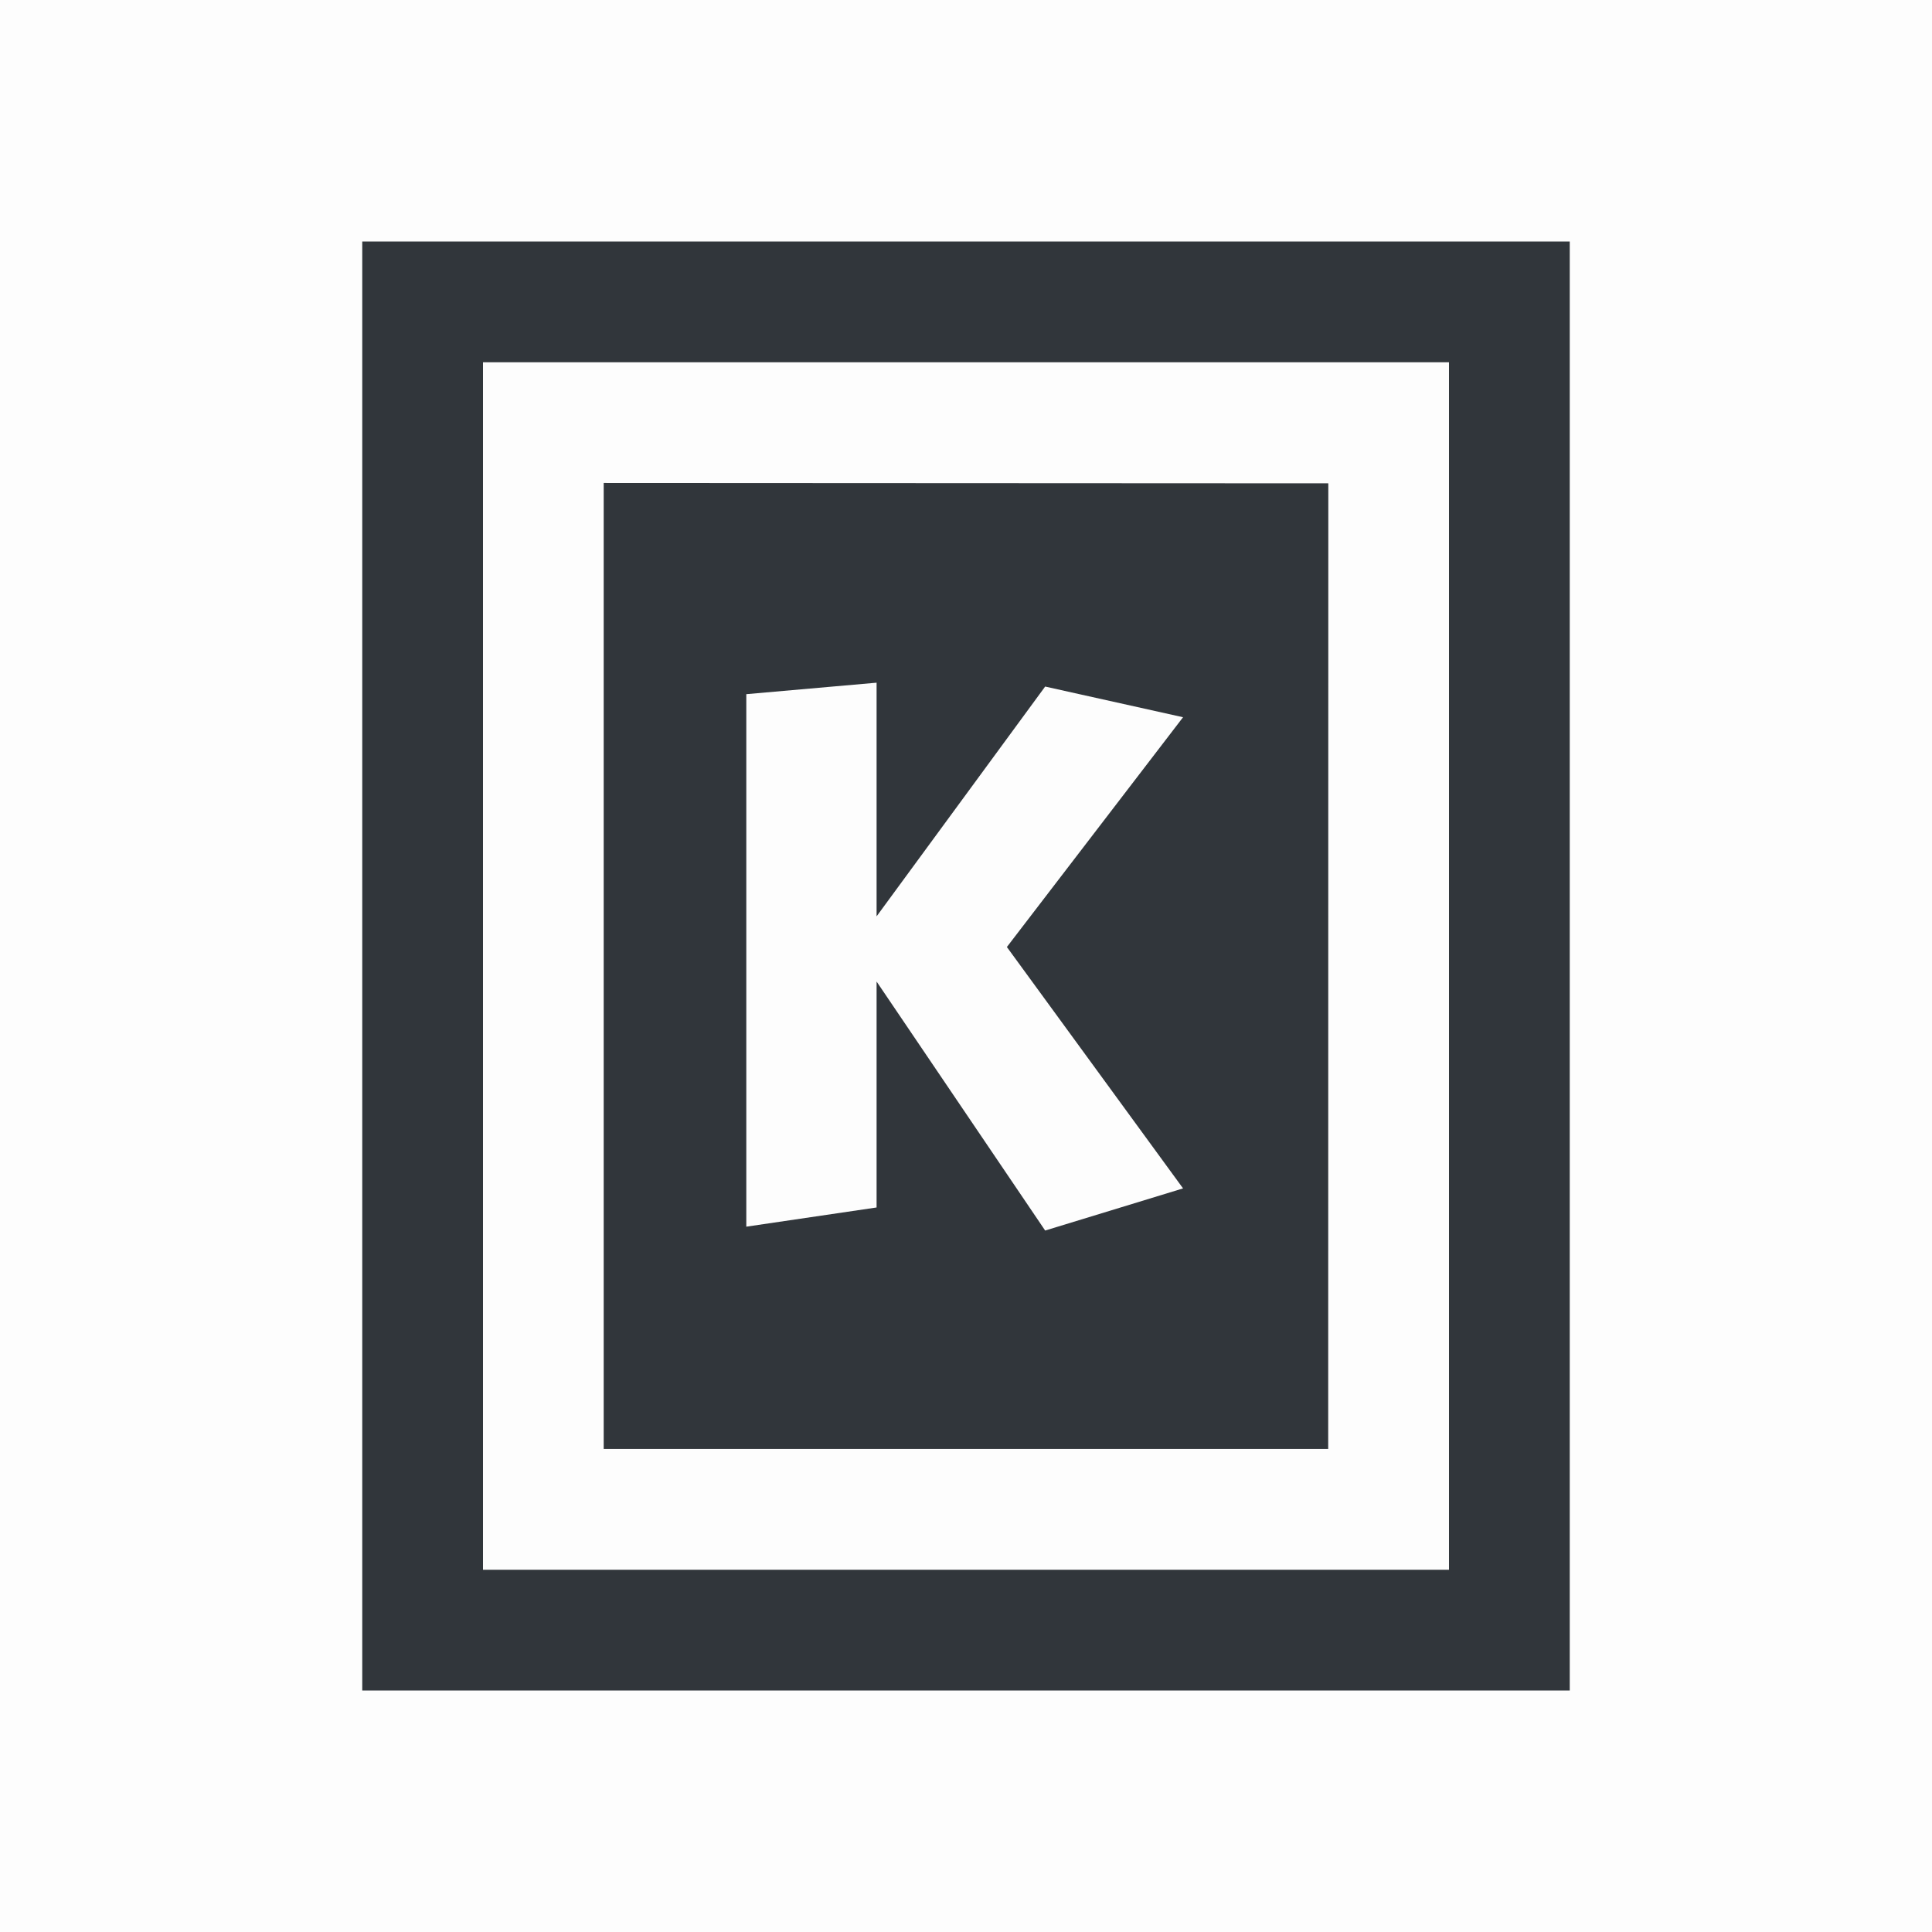
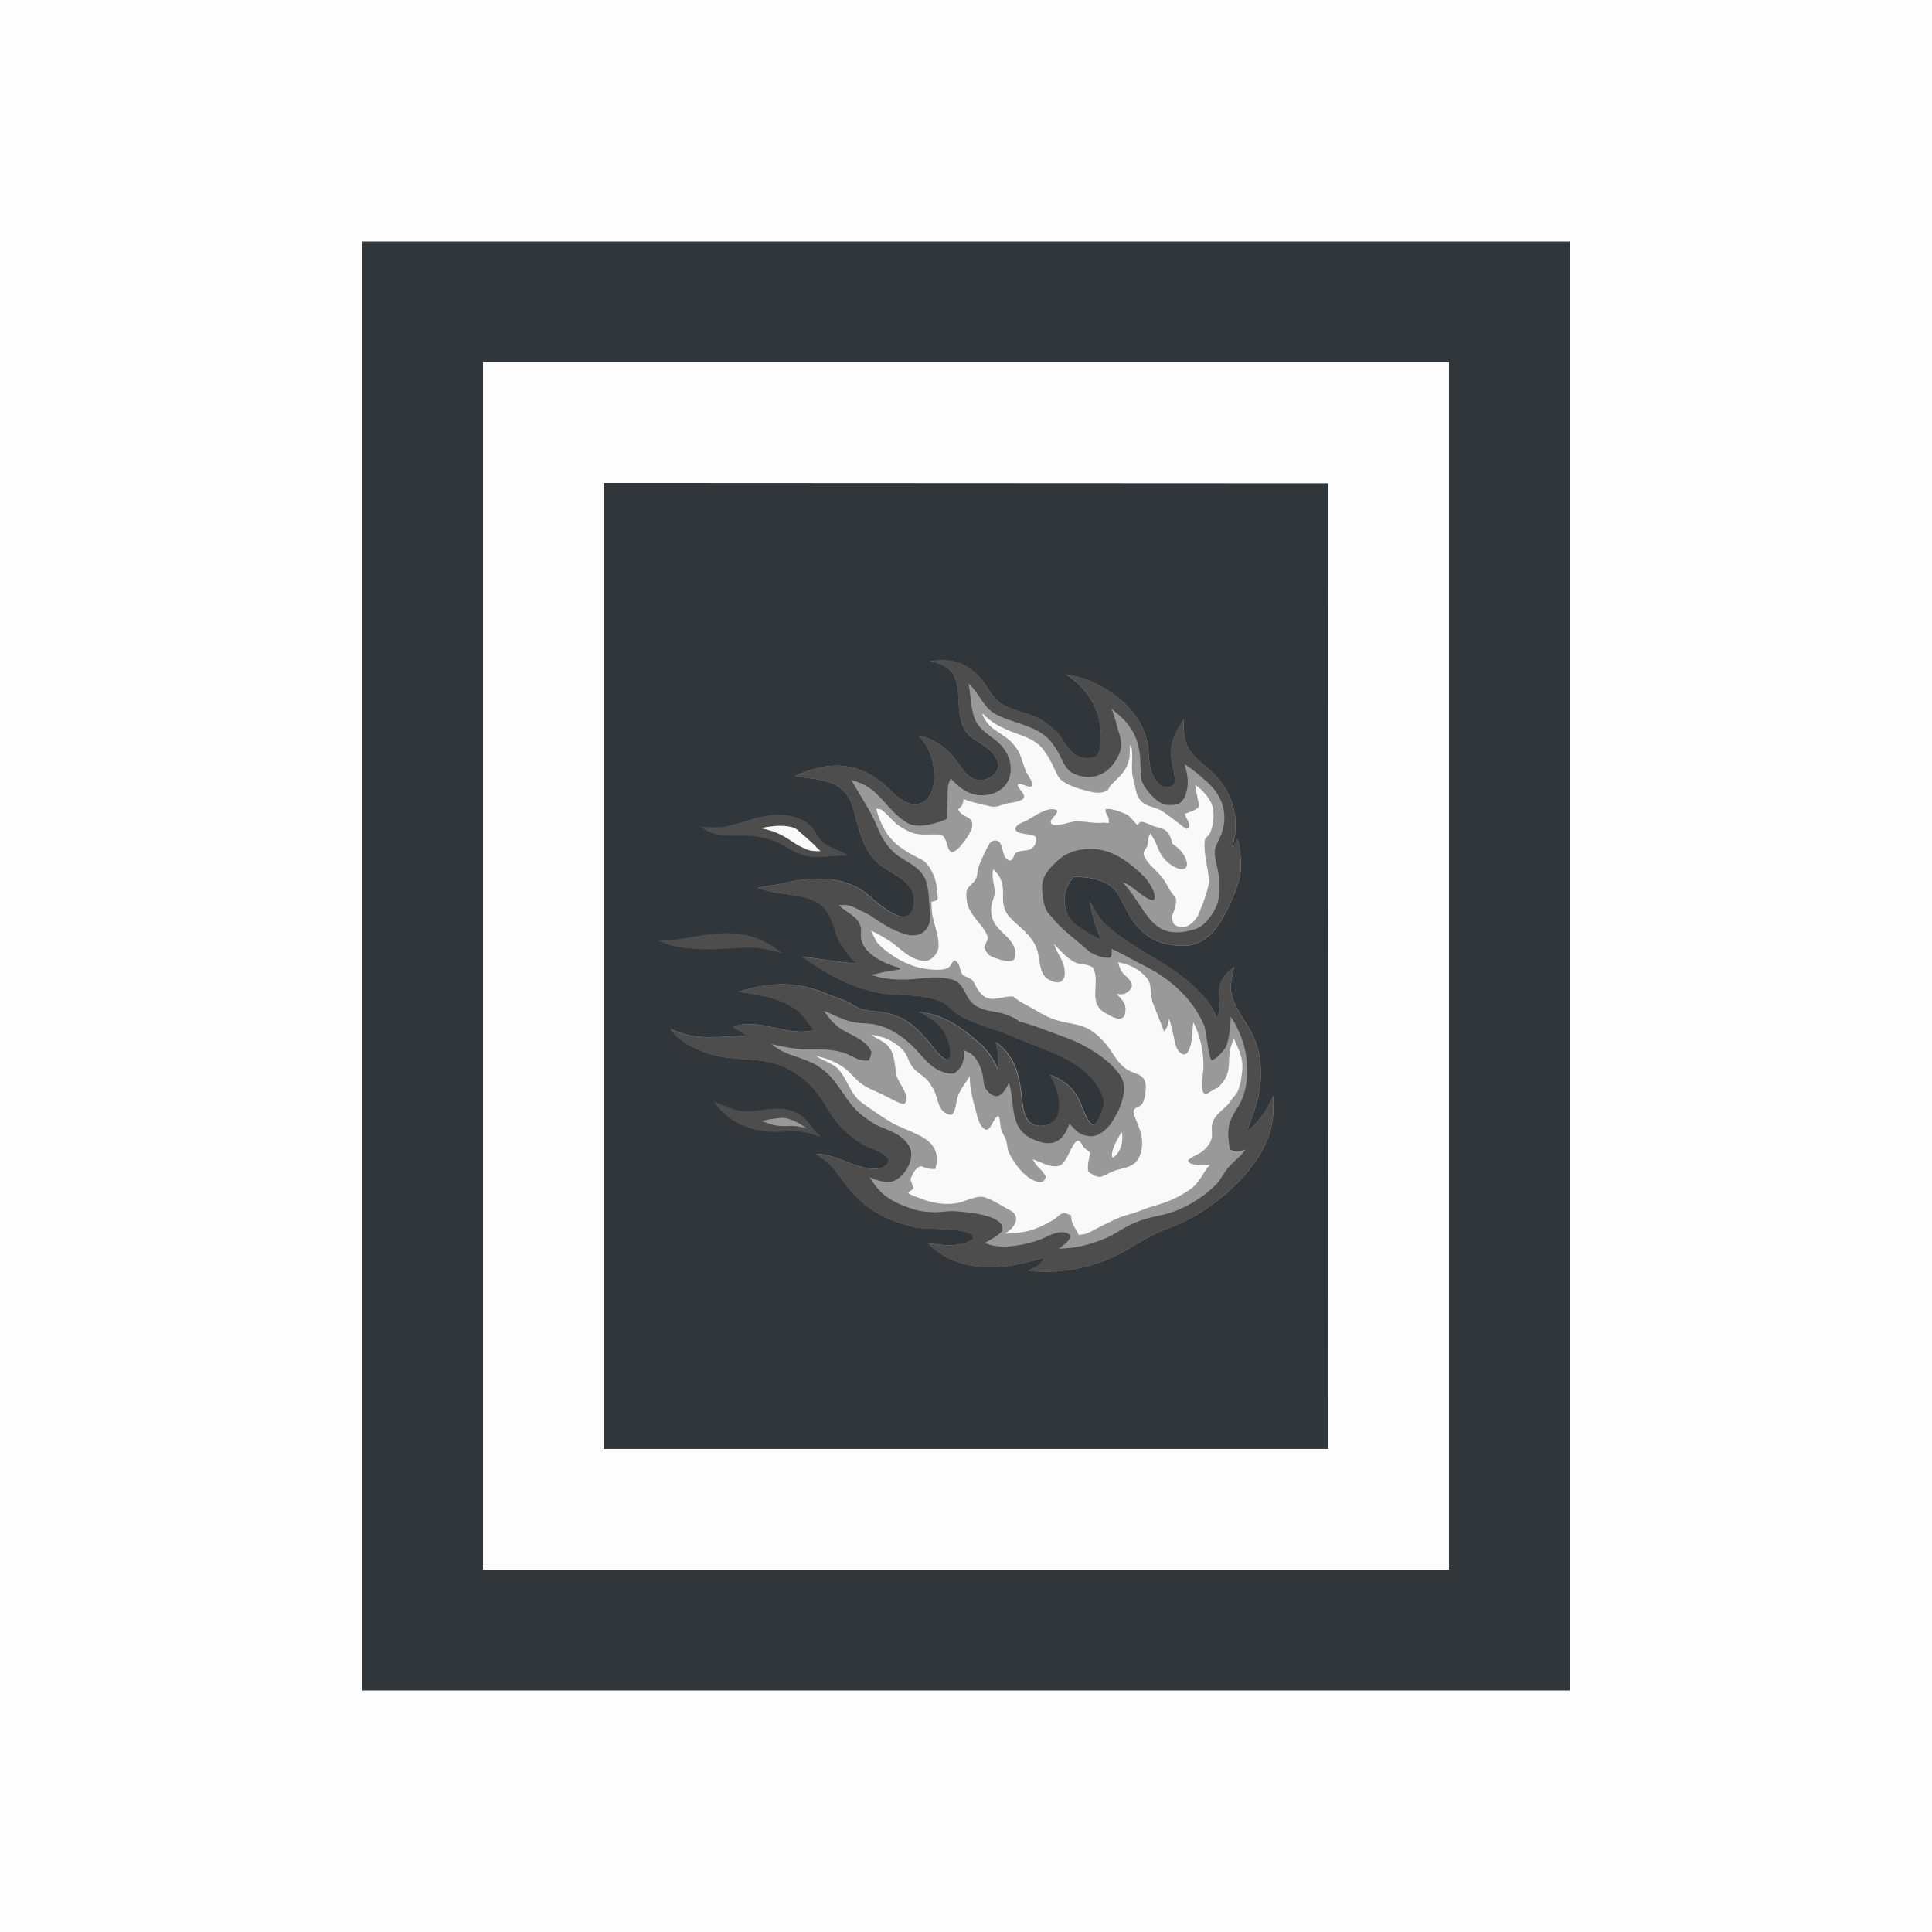
<svg xmlns="http://www.w3.org/2000/svg" width="16" height="16" version="1.1" id="svg6">
  <defs id="defs10" />
  <style type="text/css" id="current-color-scheme">
      .ColorScheme-Text {
        color:#31363b;
      }
      .ColorScheme-Background {
        color:#eff0f1;
      }
      .ColorScheme-Accent {
        color:#3daee9;
      }
      .ColorScheme-ButtonText {
        color:#31363b;
      }
      </style>
  <rect style="fill:none;stroke-linecap:round;stroke-linejoin:bevel;stroke-opacity:0.449;paint-order:stroke fill markers" id="rect1" width="10.246" height="8.135" x="-9.646" y="-9.273" />
  <g id="g4" transform="translate(-0.3504432,0.2287766)">
    <g transform="matrix(0.7272703,0,0,0.7272703,-573.8045,-1295.993)" id="16-16-kdeconnect-3" style="fill:#000000;fill-opacity:1">
      <rect width="22" height="22" rx="0" ry="0" x="789.466" y="1781.682" id="rect2996-6" class="ColorScheme-Text" style="opacity:0.01;fill:currentColor;fill-opacity:1;stroke:none" />
      <path style="fill:currentColor;fill-opacity:1;stroke:none" d="M 4.125,2.75 V 19.25 H 17.875 V 2.75 Z M 5.5,4.125 H 16.5 V 17.875 H 5.5 Z" transform="translate(789.4657,1781.682)" id="path3130-7" class="ColorScheme-Text" />
    </g>
-     <path style="fill:currentColor;fill-opacity:1;stroke:none;stroke-width:1.015" d="m 5.35,3.771 v 8 h 6 l 9.8e-4,-7.997 z m 2.26,1.654 V 7.36 L 9.006,5.457 10.148,5.711 8.689,7.614 10.148,9.613 9.006,9.962 7.61,7.9 V 9.771 L 6.531,9.93 V 5.52 Z" id="path3005-8-5" class="ColorScheme-Text" />
+     <path style="fill:currentColor;fill-opacity:1;stroke:none;stroke-width:1.015" d="m 5.35,3.771 v 8 h 6 l 9.8e-4,-7.997 z" id="path3005-8-5" class="ColorScheme-Text" />
  </g>
+   <path fill="rgb(249,62,0)" d="m 7.704,5.475 c 0.05,-0.005 0.12,-0.009 0.168,-0.002 0.113,0.016 0.219,0.093 0.281,0.187 0.037,0.054 0.076,0.125 0.132,0.163 0.112,0.076 0.262,0.078 0.375,0.163 0.045,0.034 0.096,0.072 0.126,0.12 0.06,0.096 0.124,0.193 0.254,0.17 0.06,-0.01 0.064,-0.05 0.073,-0.102 0.012,-0.066 0.004,-0.135 -0.008,-0.2 -0.032,-0.163 -0.136,-0.298 -0.274,-0.387 0.052,0.008 0.105,0.018 0.156,0.036 0.241,0.089 0.488,0.293 0.521,0.562 0.01,0.107 0.007,0.226 0.089,0.308 0.031,0.031 0.1,0.039 0.127,-0.001 0.014,-0.021 -10e-4,-0.092 -0.006,-0.116 -0.012,-0.053 -0.021,-0.099 -0.02,-0.154 0.004,-0.105 0.05,-0.18 0.107,-0.264 -0.001,0.051 -0.004,0.103 0.006,0.153 0.027,0.133 0.131,0.193 0.223,0.278 0.047,0.044 0.097,0.105 0.127,0.162 0.082,0.157 0.092,0.313 0.04,0.48 0.017,-0.026 0.031,-0.055 0.049,-0.083 0.026,0.089 0.039,0.251 0.012,0.34 -0.042,0.141 -0.134,0.352 -0.237,0.453 -0.064,0.058 -0.146,0.095 -0.233,0.093 -0.233,-0.007 -0.362,-0.1 -0.468,-0.306 -0.024,-0.047 -0.069,-0.139 -0.104,-0.171 -0.085,-0.078 -0.216,-0.095 -0.325,-0.094 -0.094,0.089 -0.105,0.249 -0.028,0.354 0.01,0.013 0.038,0.037 0.052,0.049 0.063,0.044 0.129,0.086 0.2,0.117 -0.052,-0.119 -0.069,-0.194 -0.096,-0.32 0.04,0.071 0.077,0.142 0.138,0.198 0.163,0.148 0.365,0.246 0.546,0.366 0.122,0.081 0.335,0.262 0.366,0.404 0.09,-0.134 -0.076,-0.258 0.147,-0.422 -0.043,0.187 -0.041,0.231 0.06,0.403 0.022,0.037 0.05,0.076 0.071,0.113 0.095,0.165 0.111,0.37 0.071,0.554 -0.021,0.094 -0.063,0.203 -0.097,0.295 0.122,-0.107 0.15,-0.155 0.222,-0.301 5.81e-4,0.071 0.002,0.14 -0.009,0.211 -0.029,0.197 -0.151,0.372 -0.288,0.511 -0.129,0.131 -0.296,0.254 -0.464,0.332 -0.077,0.036 -0.146,0.055 -0.226,0.095 -0.096,0.047 -0.175,0.101 -0.266,0.15 -0.193,0.104 -0.408,0.159 -0.627,0.16 -0.042,4.24e-4 -0.11,-0.003 -0.151,-0.009 0.067,-0.03 0.095,-0.04 0.135,-0.105 -0.064,0.013 -0.128,0.032 -0.192,0.046 -0.276,0.062 -0.571,0.04 -0.779,-0.172 0.109,0.022 0.263,0.039 0.366,-0.022 0.008,-0.004 0.012,-0.01 0.016,-0.018 0.002,-0.093 -0.41,-0.067 -0.488,-0.088 -0.077,-0.021 -0.151,-0.04 -0.224,-0.075 -0.148,-0.066 -0.26,-0.161 -0.355,-0.292 -0.035,-0.049 -0.076,-0.102 -0.116,-0.147 -0.037,-0.042 -0.082,-0.063 -0.122,-0.095 0.172,0.004 0.287,0.105 0.454,0.123 0.042,0.004 0.095,0.003 0.128,-0.027 C 7.423,9.577 7.23,9.519 7.182,9.494 7.123,9.464 7.068,9.427 7.019,9.383 6.89,9.271 6.871,9.188 6.777,9.063 6.732,9.002 6.677,8.948 6.614,8.905 6.397,8.752 6.244,8.79 6.005,8.756 c -0.094,-0.014 -0.186,-0.043 -0.27,-0.086 -0.07,-0.035 -0.136,-0.084 -0.182,-0.149 0.164,0.077 0.289,0.072 0.467,0.064 0.058,-0.003 0.103,-0.004 0.162,-0.01 -0.021,-0.016 -0.038,-0.028 -0.061,-0.041 -0.015,-0.008 -0.039,-0.015 -0.047,-0.026 0.006,-0.01 0.036,-0.018 0.049,-0.02 0.222,-0.038 0.397,0.095 0.623,0.043 -0.011,-0.013 -0.023,-0.024 -0.033,-0.037 -0.027,-0.035 -0.05,-0.072 -0.082,-0.103 -0.103,-0.096 -0.239,-0.132 -0.373,-0.156 -0.043,-0.008 -0.089,-0.016 -0.132,-0.019 -0.005,-3.19e-4 -0.011,-5.74e-4 -0.016,-7.35e-4 0.259,-0.085 0.496,-0.093 0.745,0.018 0.05,0.022 0.108,0.036 0.158,0.061 0.044,0.021 0.076,0.048 0.127,0.063 0.051,0.015 0.094,0.015 0.146,0.022 0.148,0.019 0.239,0.072 0.342,0.176 0.023,0.024 0.045,0.048 0.066,0.074 0.028,0.034 0.107,0.145 0.152,0.146 0.053,-0.019 0.018,-0.131 0.005,-0.168 -0.042,-0.12 -0.136,-0.174 -0.24,-0.229 0.202,0.024 0.34,0.12 0.49,0.249 0.079,0.068 0.125,0.137 0.167,0.231 -0.004,-0.099 0.007,-0.124 -0.021,-0.23 0.171,0.122 0.2,0.296 0.22,0.493 0.012,0.115 0.048,0.226 0.189,0.198 0.194,-0.038 0.11,-0.31 0.041,-0.418 0.112,0.038 0.193,0.109 0.245,0.216 0.031,0.063 0.05,0.153 0.106,0.198 0.022,0.017 0.065,-0.075 0.072,-0.091 0.013,-0.035 0.032,-0.088 0.02,-0.125 -0.082,-0.26 -0.361,-0.363 -0.593,-0.451 -0.109,-0.043 -0.216,-0.093 -0.328,-0.129 -0.095,-0.03 -0.204,-0.069 -0.289,-0.121 -0.048,-0.028 -0.071,-0.077 -0.133,-0.103 -0.134,-0.056 -0.255,-0.051 -0.395,-0.059 -0.286,-0.017 -0.529,-0.154 -0.759,-0.314 0.157,0.019 0.289,0.044 0.45,0.057 -0.063,-0.063 -0.142,-0.167 -0.168,-0.25 -0.035,-0.122 -0.073,-0.229 -0.202,-0.279 -0.147,-0.057 -0.293,-0.036 -0.445,-0.098 0.062,-0.016 0.131,-0.02 0.194,-0.034 0.249,-0.059 0.52,-0.079 0.727,0.101 0.077,0.065 0.334,0.299 0.369,0.08 C 7.592,7.326 7.447,7.267 7.322,7.187 7.143,7.072 7.119,6.866 7.06,6.677 c -0.071,-0.226 -0.28,-0.219 -0.478,-0.247 0.059,-0.035 0.157,-0.063 0.226,-0.077 0.185,-0.038 0.351,0.011 0.496,0.129 0.078,0.06 0.155,0.17 0.261,0.177 0.127,0.009 0.173,-0.119 0.172,-0.223 -0.001,-0.137 -0.036,-0.247 -0.132,-0.345 0.133,0.029 0.242,0.103 0.32,0.215 0.07,0.101 0.146,0.211 0.282,0.127 0.04,-0.025 0.053,-0.051 0.063,-0.095 C 8.234,6.165 8.04,6.154 7.982,6.031 7.879,5.812 8.039,5.54 7.704,5.475 Z" id="path2" style="display:block;fill:#999999;fill-opacity:1;stroke-width:0.003" />
+   <path d="m 7.788,5.469 c -0.03,7.77e-4 -0.06,0.003 -0.085,0.006 0.336,0.065 0.175,0.336 0.279,0.555 0.058,0.123 0.251,0.134 0.288,0.308 -0.01,0.043 -0.023,0.07 -0.063,0.095 -0.137,0.083 -0.212,-0.026 -0.282,-0.127 -0.078,-0.112 -0.187,-0.186 -0.32,-0.215 0.096,0.098 0.131,0.208 0.132,0.345 8.93e-4,0.104 -0.044,0.232 -0.172,0.223 -0.106,-0.007 -0.183,-0.117 -0.261,-0.177 -0.145,-0.119 -0.311,-0.167 -0.496,-0.129 -0.069,0.014 -0.167,0.042 -0.226,0.077 0.198,0.028 0.407,0.021 0.478,0.247 0.059,0.189 0.083,0.395 0.262,0.51 0.125,0.08 0.27,0.139 0.242,0.313 -0.035,0.219 -0.292,-0.016 -0.369,-0.08 -0.207,-0.18 -0.478,-0.16 -0.727,-0.101 -0.062,0.015 -0.131,0.019 -0.194,0.034 0.152,0.061 0.299,0.041 0.445,0.098 0.129,0.05 0.167,0.157 0.202,0.279 0.026,0.083 0.105,0.188 0.168,0.25 -0.16,-0.013 -0.293,-0.038 -0.45,-0.057 0.23,0.16 0.473,0.297 0.759,0.314 0.139,0.008 0.261,0.004 0.395,0.059 0.063,0.026 0.085,0.075 0.133,0.103 0.085,0.053 0.194,0.091 0.289,0.121 0.112,0.036 0.218,0.086 0.328,0.129 0.232,0.088 0.511,0.191 0.593,0.451 0.012,0.037 -0.007,0.09 -0.02,0.125 -0.007,0.015 -0.05,0.108 -0.072,0.091 -0.056,-0.045 -0.075,-0.135 -0.106,-0.198 -0.052,-0.107 -0.133,-0.178 -0.245,-0.216 0.068,0.108 0.153,0.379 -0.041,0.418 -0.141,0.028 -0.178,-0.083 -0.189,-0.198 -0.02,-0.196 -0.05,-0.37 -0.22,-0.493 0.028,0.106 0.017,0.131 0.021,0.23 -0.043,-0.094 -0.089,-0.163 -0.168,-0.231 -0.15,-0.129 -0.288,-0.225 -0.49,-0.249 0.104,0.055 0.199,0.109 0.24,0.229 0.013,0.037 0.047,0.149 -0.005,0.168 C 7.798,8.775 7.719,8.663 7.691,8.63 7.67,8.604 7.648,8.579 7.625,8.556 7.521,8.452 7.43,8.399 7.282,8.38 c -0.052,-0.007 -0.095,-0.007 -0.146,-0.022 -0.05,-0.015 -0.082,-0.042 -0.127,-0.063 -0.05,-0.025 -0.108,-0.039 -0.158,-0.061 -0.249,-0.111 -0.487,-0.103 -0.745,-0.018 0.005,1.6e-4 0.011,4.18e-4 0.016,7.37e-4 0.043,0.003 0.089,0.011 0.132,0.019 0.135,0.024 0.27,0.061 0.373,0.156 0.033,0.03 0.055,0.068 0.082,0.103 0.01,0.013 0.022,0.024 0.033,0.037 -0.226,0.052 -0.401,-0.082 -0.623,-0.043 -0.012,0.002 -0.042,0.01 -0.049,0.02 0.008,0.011 0.033,0.018 0.047,0.026 0.023,0.013 0.04,0.026 0.061,0.041 -0.059,0.006 -0.104,0.008 -0.162,0.01 -0.178,0.008 -0.303,0.013 -0.467,-0.064 0.046,0.065 0.112,0.113 0.182,0.149 0.085,0.043 0.176,0.072 0.27,0.086 0.24,0.034 0.393,-0.004 0.61,0.149 0.063,0.043 0.118,0.096 0.163,0.158 0.093,0.125 0.113,0.208 0.241,0.321 0.05,0.044 0.104,0.081 0.163,0.111 0.048,0.024 0.241,0.083 0.16,0.156 -0.033,0.03 -0.085,0.031 -0.128,0.027 -0.168,-0.018 -0.282,-0.119 -0.454,-0.123 0.039,0.032 0.084,0.053 0.122,0.095 0.04,0.045 0.081,0.098 0.116,0.147 0.094,0.131 0.206,0.227 0.355,0.292 0.072,0.035 0.147,0.054 0.224,0.075 0.078,0.022 0.489,-0.005 0.488,0.088 -0.004,0.008 -0.008,0.013 -0.016,0.018 -0.103,0.061 -0.258,0.044 -0.366,0.022 0.207,0.211 0.503,0.234 0.779,0.172 0.064,-0.014 0.128,-0.033 0.192,-0.046 -0.04,0.065 -0.069,0.075 -0.135,0.105 0.041,0.007 0.109,0.01 0.151,0.009 0.219,-0.001 0.434,-0.056 0.627,-0.16 0.091,-0.049 0.17,-0.102 0.266,-0.15 0.08,-0.04 0.149,-0.059 0.226,-0.095 0.167,-0.078 0.334,-0.201 0.464,-0.332 0.138,-0.14 0.259,-0.314 0.288,-0.511 0.01,-0.07 0.009,-0.14 0.009,-0.211 -0.072,0.146 -0.1,0.194 -0.222,0.301 0.034,-0.093 0.076,-0.201 0.097,-0.295 0.041,-0.184 0.024,-0.389 -0.071,-0.554 -0.022,-0.038 -0.05,-0.076 -0.071,-0.113 -0.101,-0.171 -0.103,-0.215 -0.06,-0.403 C 9.997,8.171 10.162,8.295 10.072,8.43 10.041,8.287 9.828,8.106 9.707,8.025 9.525,7.905 9.324,7.807 9.16,7.659 c -0.062,-0.056 -0.098,-0.127 -0.138,-0.198 0.027,0.126 0.044,0.201 0.096,0.32 -0.071,-0.031 -0.137,-0.073 -0.2,-0.117 -0.013,-0.012 -0.042,-0.036 -0.052,-0.049 -0.077,-0.104 -0.066,-0.265 0.028,-0.354 0.109,-0.001 0.24,0.016 0.325,0.094 0.036,0.033 0.08,0.124 0.104,0.171 0.106,0.206 0.235,0.299 0.468,0.306 0.087,0.003 0.169,-0.034 0.233,-0.093 0.104,-0.101 0.195,-0.312 0.237,-0.453 0.027,-0.089 0.014,-0.251 -0.012,-0.34 -0.019,0.028 -0.032,0.057 -0.049,0.083 0.051,-0.167 0.041,-0.322 -0.04,-0.48 -0.03,-0.058 -0.079,-0.118 -0.127,-0.162 -0.091,-0.085 -0.196,-0.145 -0.223,-0.278 -0.01,-0.05 -0.007,-0.102 -0.006,-0.153 -0.057,0.084 -0.103,0.159 -0.107,0.264 -0.002,0.055 0.007,0.101 0.02,0.154 0.005,0.024 0.02,0.095 0.006,0.116 -0.027,0.041 -0.095,0.032 -0.127,0.001 -0.082,-0.082 -0.079,-0.201 -0.089,-0.308 -0.034,-0.269 -0.28,-0.473 -0.521,-0.562 -0.051,-0.019 -0.103,-0.028 -0.156,-0.036 0.138,0.089 0.242,0.224 0.274,0.387 0.013,0.065 0.02,0.133 0.008,0.2 -0.009,0.053 -0.013,0.092 -0.073,0.102 -0.13,0.023 -0.194,-0.074 -0.254,-0.17 -0.031,-0.049 -0.081,-0.086 -0.126,-0.12 -0.112,-0.085 -0.263,-0.086 -0.375,-0.163 -0.056,-0.038 -0.095,-0.108 -0.132,-0.163 -0.062,-0.094 -0.169,-0.171 -0.281,-0.187 -0.024,-0.003 -0.054,-0.004 -0.084,-0.003 z m 0.233,0.192 c 0.083,0.07 0.121,0.193 0.212,0.246 0.129,0.076 0.31,0.092 0.428,0.192 0.054,0.045 0.1,0.121 0.13,0.185 0.03,0.063 0.051,0.105 0.12,0.131 0.164,0.061 0.295,-0.023 0.36,-0.177 0.028,-0.065 0.011,-0.122 -0.009,-0.186 -0.019,-0.062 -0.032,-0.126 -0.059,-0.186 0.027,0.026 0.059,0.05 0.087,0.077 0.103,0.1 0.145,0.206 0.153,0.347 0.003,0.044 0.001,0.131 0.011,0.17 0.016,0.059 0.093,0.149 0.147,0.182 0.053,0.032 0.094,0.029 0.153,0.017 0.02,-0.004 0.047,-0.037 0.055,-0.054 0.043,-0.1 0.03,-0.181 -3.1e-5,-0.277 0.057,0.032 0.195,0.148 0.237,0.198 0.026,0.03 0.047,0.064 0.063,0.1 0.044,0.101 0.04,0.213 -0.007,0.312 -0.016,0.037 -0.042,0.076 -0.042,0.118 0,0.089 0.041,0.163 0.038,0.254 -0.002,0.067 0.004,0.124 -0.022,0.189 -0.028,0.069 -0.093,0.16 -0.162,0.19 -0.385,0.131 -0.41,-0.162 -0.616,-0.381 2.45e-4,1.02e-4 0.011,0.004 0.011,0.004 0.058,0.01 0.2,0.165 0.248,0.139 0.029,-0.043 -0.049,-0.159 -0.081,-0.19 -0.109,-0.11 -0.256,-0.223 -0.417,-0.23 -0.112,-0.005 -0.218,0.02 -0.302,0.098 -0.065,0.06 -0.127,0.125 -0.127,0.218 1.28e-4,0.056 0.011,0.154 0.042,0.202 0.01,0.016 0.037,0.043 0.05,0.058 0.055,0.079 0.224,0.203 0.298,0.273 0.016,0.015 0.091,0.045 0.118,0.049 0.078,0.011 0.068,-0.004 0.068,-0.071 0.061,0.027 0.132,0.067 0.193,0.099 0.057,0.032 0.117,0.058 0.173,0.093 0.172,0.105 0.317,0.251 0.398,0.437 0.024,0.056 0.037,0.278 0.066,0.295 0.031,-0.009 0.099,-0.079 0.115,-0.11 0.03,-0.06 0.04,-0.186 0.042,-0.252 0.114,0.172 0.162,0.38 0.123,0.585 -0.009,0.047 -0.032,0.109 -0.056,0.149 -0.057,0.092 -0.095,0.148 -0.087,0.261 0.003,0.041 0.002,0.066 0.017,0.106 0.043,0.023 0.08,0.015 0.124,-0.002 -0.034,0.056 -0.097,0.097 -0.14,0.148 -0.033,0.039 -0.053,0.077 -0.081,0.119 -0.112,0.125 -0.301,0.24 -0.466,0.275 -0.163,0.035 -0.234,0.056 -0.374,0.143 -0.126,0.079 -0.337,0.141 -0.486,0.135 0.038,-0.02 0.157,-0.111 0.056,-0.131 -0.081,-0.016 -0.142,0.033 -0.211,0.058 -0.127,0.046 -0.331,0.088 -0.456,0.027 0.039,-0.023 0.143,-0.074 0.146,-0.112 0.011,-0.121 -0.297,-0.142 -0.376,-0.149 -0.085,-0.008 -0.144,0.014 -0.228,0.005 -0.09,-0.005 -0.134,-0.02 -0.213,-0.051 -0.136,-0.053 -0.205,-0.112 -0.283,-0.235 0.063,0.024 0.148,0.055 0.211,0.024 0.086,-0.042 0.167,-0.183 0.12,-0.275 -0.056,-0.109 -0.17,-0.135 -0.273,-0.182 -0.028,-0.013 -0.075,-0.048 -0.102,-0.067 C 6.998,9.137 6.958,8.958 6.797,8.844 6.658,8.746 6.513,8.754 6.39,8.647 c 0.072,0.017 0.199,0.042 0.271,0.044 0.101,0.003 0.152,-0.008 0.259,0.011 0.035,0.006 0.07,0.016 0.102,0.03 0.074,0.032 0.089,0.055 0.174,0.051 0.011,-0.027 0.015,-0.039 0.022,-0.067 -0.02,-0.067 -0.111,-0.12 -0.17,-0.149 -0.116,-0.057 -0.15,-0.089 -0.225,-0.197 0.073,0.031 0.146,0.07 0.223,0.09 0.048,0.013 0.098,0.013 0.147,0.017 0.146,0.012 0.271,0.093 0.372,0.194 0.076,0.075 0.132,0.167 0.237,0.204 0.036,0.013 0.062,0.021 0.102,0.013 0.07,-0.05 0.085,-0.11 0.076,-0.191 0.038,0.015 0.064,0.025 0.091,0.058 0.037,0.044 0.06,0.102 0.069,0.159 0.01,0.057 0.002,0.087 0.048,0.132 0.081,0.078 0.131,-0.003 0.168,-0.079 0.053,0.171 -0.002,0.373 0.189,0.463 0.16,0.076 0.253,0.039 0.312,-0.125 0.055,0.061 0.085,0.099 0.173,0.105 0.076,0.005 0.154,-0.073 0.188,-0.133 0.064,-0.101 0.133,-0.265 0.056,-0.375 -0.081,-0.116 -0.223,-0.208 -0.35,-0.269 -0.078,-0.037 -0.165,-0.064 -0.245,-0.095 -0.072,-0.027 -0.166,-0.062 -0.239,-0.078 -0.024,-0.03 -0.123,-0.065 -0.161,-0.073 -0.073,-0.015 -0.127,-0.017 -0.194,-0.055 -0.102,-0.058 -0.089,-0.198 -0.209,-0.222 -0.112,-0.027 -0.192,-0.013 -0.302,-0.002 -0.108,0.01 -0.258,0.006 -0.357,-0.036 0.045,-0.006 0.09,-0.02 0.136,-0.029 0.029,-0.006 0.075,-0.008 0.1,-0.016 l 0.002,-0.004 c -0.014,-0.015 -0.038,-0.016 -0.055,-0.022 -0.116,-0.04 -0.285,-0.128 -0.27,-0.273 0.013,-0.13 -0.109,-0.157 -0.184,-0.232 0.07,-0.004 0.093,-0.001 0.157,0.033 0.038,0.021 0.087,0.04 0.122,0.064 0.089,0.062 0.163,0.109 0.268,0.143 0.086,0.027 0.172,0.004 0.203,-0.088 0.015,-0.044 -0.001,-0.141 -0.002,-0.19 -7.07e-4,-0.048 -0.01,-0.108 -0.023,-0.154 C 7.639,7.196 7.534,7.151 7.449,7.096 7.367,7.04 7.307,6.954 7.271,6.862 7.213,6.716 7.126,6.595 7.05,6.46 c 0.242,0.061 0.267,0.229 0.457,0.351 0.082,0.052 0.206,0.018 0.287,-0.01 0.008,-0.003 0.043,-0.012 0.05,-0.025 -0.003,-0.047 3.57e-4,-0.105 0.003,-0.151 0.004,-0.07 -0.008,-0.112 0.027,-0.177 0.089,0.096 0.183,0.159 0.317,0.132 0.193,-0.039 0.227,-0.244 0.118,-0.386 -0.066,-0.086 -0.168,-0.118 -0.222,-0.212 -0.052,-0.092 -0.044,-0.219 -0.066,-0.322 z" style="display:inline;fill:#4d4d4d;fill-opacity:1;stroke-width:0.003" id="path1" />
+   <path fill="rgb(254,125,0)" d="m 8.141,5.912 c 0.062,0.062 0.113,0.093 0.192,0.129 0.114,0.052 0.234,0.067 0.311,0.172 0.054,0.073 0.077,0.132 0.115,0.21 0.035,0.07 0.168,0.107 0.239,0.126 0.057,0.015 0.12,0.029 0.175,-0.004 0.005,-0.008 0.019,-0.035 0.024,-0.04 0.046,-0.05 0.102,-0.09 0.132,-0.153 0.01,-0.022 0.018,-0.046 0.024,-0.069 0.005,-0.023 -6.48e-4,-0.103 0.01,-0.118 l -0.003,0.006 0.007,4.09e-4 c 0.018,0.065 0.004,0.145 0.008,0.212 0.001,0.039 0.012,0.075 0.021,0.113 0.013,0.057 0.018,0.114 0.07,0.152 0.047,0.035 0.111,0.038 0.16,0.07 0.044,0.029 0.088,0.064 0.13,0.095 0.024,0.018 0.046,0.039 0.072,0.052 0.009,-0.004 0.011,-0.005 0.019,-0.011 0.006,-0.011 0.003,-0.023 0.002,-0.036 -0.016,-0.029 -0.026,-0.047 -0.038,-0.078 0.034,-0.015 0.126,-0.035 0.118,-0.077 -0.01,-0.052 -0.025,-0.109 -0.031,-0.164 0.059,0.04 0.137,0.123 0.148,0.198 0.01,0.065 0.002,0.149 -0.029,0.209 -0.018,0.028 -0.036,0.023 -0.04,0.06 -0.011,0.109 0.03,0.221 0.035,0.326 0.002,0.044 -0.034,0.142 -0.048,0.185 -0.019,0.039 -0.031,0.091 -0.057,0.127 -0.047,0.065 -0.116,0.1 -0.185,0.05 -0.013,-0.024 -0.014,-0.04 -0.017,-0.066 0.017,-0.037 0.052,-0.131 0.026,-0.16 C 9.686,7.38 9.661,7.313 9.621,7.263 9.575,7.203 9.504,7.159 9.475,7.087 c -0.016,-0.035 0.023,-0.06 0.028,-0.087 0.009,-0.045 -6.03e-4,-0.055 0.022,-0.098 0.058,0.07 0.062,0.154 0.125,0.22 0.035,0.035 0.087,0.074 0.137,0.076 0.036,0.002 0.05,-0.029 0.041,-0.061 -0.02,-0.07 -0.06,-0.109 -0.118,-0.149 -0.012,-0.043 -0.024,-0.093 -0.067,-0.117 -0.027,-0.015 -0.057,-0.018 -0.086,-0.028 -0.034,-0.012 -0.068,-0.034 -0.105,-0.037 -0.011,-8.7e-4 -0.027,0.018 -0.034,0.026 -0.012,-0.012 -0.069,-0.078 -0.079,-0.083 -0.048,-0.021 -0.123,-0.054 -0.175,-0.049 -0.026,0.003 0.01,0.061 0.017,0.073 4.24e-4,0.015 0.002,0.028 0.003,0.043 l -0.046,-0.003 c -0.077,0.009 -0.147,-0.012 -0.226,-0.011 -0.049,7.58e-4 -0.158,0.049 -0.199,0.024 -0.047,-0.029 0.061,-0.085 0.039,-0.116 -0.073,-0.036 -0.185,0.05 -0.248,0.085 -0.024,0.013 -0.055,0.019 -0.076,0.038 -0.066,0.061 0.054,0.074 0.092,0.078 0.02,0.002 0.046,0.007 0.059,0.023 0.011,0.054 -0.023,0.101 -0.078,0.108 -0.025,0.003 -0.077,0.006 -0.093,0.027 -0.018,0.024 -0.021,0.077 -0.065,0.049 -0.055,-0.036 -0.025,-0.155 -0.102,-0.158 -0.013,-3.64e-4 -0.038,0.012 -0.045,0.024 -0.036,0.059 -0.066,0.13 -0.092,0.195 -0.011,0.028 -0.007,0.069 -0.021,0.097 -0.02,0.041 -0.06,0.057 -0.075,0.096 -0.01,0.027 -0.004,0.061 -8.49e-4,0.088 0.013,0.122 0.147,0.202 0.175,0.306 -0.008,0.034 -0.02,0.048 -0.031,0.078 0.01,0.031 0.032,0.068 0.066,0.08 0.041,0.015 0.157,0.066 0.187,0.012 0.011,-0.02 0.005,-0.072 -0.005,-0.092 C 8.347,7.722 8.214,7.701 8.208,7.542 8.206,7.475 8.235,7.442 8.237,7.395 8.24,7.324 8.208,7.28 8.225,7.199 8.377,7.335 8.247,7.457 8.356,7.589 c 0.082,0.093 0.179,0.141 0.228,0.263 0.033,0.08 0.015,0.207 0.094,0.256 0.08,0.049 0.149,0.036 0.139,-0.071 -0.009,-0.093 -0.066,-0.14 -0.088,-0.22 0.05,0.053 0.127,0.142 0.196,0.161 0.046,0.012 0.083,0.005 0.126,0.035 0.069,0.124 -0.054,0.297 0.111,0.381 0.04,0.02 0.136,0.086 0.155,-9.56e-4 0.017,-0.076 -0.021,-0.112 -0.07,-0.162 0.042,0.005 0.064,0.007 0.098,-0.021 0.066,-0.054 0.004,-0.102 -0.037,-0.142 -0.028,-0.028 -0.039,-0.062 -0.048,-0.099 0.088,0.013 0.178,0.059 0.236,0.128 0.049,0.058 0.027,0.145 0.051,0.208 0.031,0.081 0.064,0.158 0.094,0.24 0.033,-0.05 0.032,-0.055 0.041,-0.111 0.014,0.045 0.023,0.087 0.034,0.132 0.016,0.057 0.015,0.13 0.074,0.162 0.029,0.016 0.047,-0.013 0.057,-0.035 0.034,-0.074 0.024,-0.15 0.035,-0.227 0.06,0.108 0.092,0.271 0.083,0.394 -0.003,0.047 -0.032,0.173 0.015,0.202 0.024,-0.002 0.074,-0.047 0.103,-0.053 0.004,-9.82e-4 0.021,-0.019 0.024,-0.023 0.089,-0.098 0.063,-0.167 0.077,-0.284 0.002,-0.018 0.026,-0.072 0.032,-0.107 0.047,0.106 0.088,0.18 0.068,0.3 -0.003,0.047 -0.013,0.081 -0.027,0.125 -0.014,0.045 -0.038,0.055 -0.06,0.089 -0.035,0.061 -0.112,0.101 -0.143,0.16 -0.048,0.091 0.02,0.132 -0.054,0.224 -0.058,0.072 -0.092,0.06 -0.159,0.113 -0.008,0.006 0.015,0.033 0.026,0.032 0.048,0.013 0.106,0.018 0.154,0.007 -0.067,0.074 -0.083,0.148 -0.164,0.204 -0.046,0.032 -0.093,0.06 -0.144,0.083 -0.066,0.03 -0.129,0.046 -0.197,0.068 -0.04,0.013 -0.081,0.031 -0.121,0.044 -0.038,0.012 -0.08,0.022 -0.117,0.036 -0.063,0.025 -0.124,0.058 -0.185,0.088 -0.028,0.013 -0.061,0.035 -0.089,0.045 -0.021,0.008 -0.044,0.012 -0.067,0.013 -0.002,6.1e-5 -0.004,9.1e-5 -0.005,1.59e-4 -0.015,-0.042 -0.039,-0.062 -0.053,-0.103 -0.005,-0.015 -0.007,-0.041 -0.009,-0.057 -0.017,-0.008 -0.036,-0.017 -0.053,-0.023 -0.053,0.014 -0.053,0.035 -0.095,0.06 -0.145,0.085 -0.232,0.109 -0.4,0.113 0.042,-0.028 0.078,-0.054 0.091,-0.105 0.008,-0.032 -0.011,-0.069 -0.041,-0.084 -0.067,-0.034 -0.155,-0.095 -0.224,-0.114 -0.056,-0.01 -0.121,0.02 -0.172,0.037 -0.119,0.04 -0.253,0.016 -0.366,-0.03 -0.016,-0.007 -0.082,-0.028 -0.088,-0.041 0.004,-0.01 0.03,-0.024 0.043,-0.037 -0.007,-0.028 -0.015,-0.048 -0.025,-0.074 0.011,-0.038 0.056,-0.129 0.106,-0.105 0.035,0.017 0.061,0.019 0.1,0.018 0.075,-0.266 -0.206,-0.29 -0.372,-0.39 -0.076,-0.046 -0.151,-0.099 -0.224,-0.15 -0.12,-0.083 -0.126,-0.209 -0.22,-0.299 -0.034,-0.033 -0.123,-0.063 -0.177,-0.1 0.088,0.024 0.132,0.035 0.213,0.084 0.062,0.036 0.107,0.102 0.162,0.145 0.053,0.04 0.132,0.069 0.192,0.098 0.033,0.016 0.137,0.078 0.168,0.073 0.065,-0.053 -0.05,-0.178 -0.062,-0.23 -0.019,-0.084 -0.01,-0.182 -0.074,-0.252 -0.032,-0.036 -0.097,-0.062 -0.14,-0.09 0.099,0.008 0.204,0.055 0.27,0.131 0.037,0.043 0.045,0.101 0.08,0.142 0.044,0.052 0.111,0.076 0.144,0.139 0.007,0.014 0.021,0.029 0.028,0.043 0.037,0.075 0.031,0.185 0.134,0.207 0.006,0.001 0.013,-4.24e-4 0.018,-0.004 0.035,-0.04 0.029,-0.113 0.053,-0.166 0.03,-0.066 0.061,-0.097 0.093,-0.15 -0.004,0.068 0.018,0.178 0.038,0.244 0.018,0.059 0.024,0.127 0.063,0.176 0.071,0.083 0.085,-0.081 0.135,-0.09 0.016,0.016 0.014,0.079 0.022,0.108 0.01,0.035 0.028,0.055 0.04,0.088 0.013,0.035 0.011,0.081 0.028,0.113 0.045,0.09 0.142,0.225 0.25,0.238 0.031,0.004 0.045,-0.018 0.054,-0.044 -0.034,-0.063 -0.073,-0.074 -0.11,-0.145 0.064,0.021 0.157,0.078 0.225,0.052 0.064,-0.024 0.102,-0.204 0.153,-0.206 0.025,0.009 0.031,0.04 0.047,0.057 0.016,0.016 0.035,0.026 0.052,0.044 -0.009,0.044 -0.029,0.116 -0.015,0.157 0.035,0.024 0.055,0.04 0.098,0.043 0.046,-0.015 0.071,-0.033 0.114,-0.05 0.062,-0.024 0.141,-0.025 0.187,-0.081 0.043,-0.052 0.053,-0.138 0.042,-0.203 -0.006,-0.036 -0.023,-0.077 -0.036,-0.112 -0.01,-0.028 -0.028,-0.061 -0.031,-0.09 -0.004,-0.042 0.051,-0.042 0.068,-0.065 0.027,-0.037 0.036,-0.119 0.032,-0.162 -0.009,-0.1 -0.107,-0.087 -0.169,-0.137 -0.062,-0.05 -0.082,-0.091 -0.126,-0.155 -0.037,-0.055 -0.098,-0.12 -0.155,-0.157 -0.082,-0.055 -0.192,-0.058 -0.286,-0.086 -0.075,-0.022 -0.132,-0.058 -0.198,-0.096 -0.07,-0.04 -0.099,-0.048 -0.165,-0.102 -0.014,0.002 -0.017,0.002 -0.03,0.002 -0.053,0.003 -0.091,0.018 -0.136,0.019 -0.08,0.001 -0.119,-0.061 -0.151,-0.123 -0.026,-0.051 -0.037,-0.044 -0.083,-0.065 -0.053,-0.025 -0.02,-0.099 -0.082,-0.13 -0.021,0.001 -0.027,0.044 -0.055,0.061 -0.055,0.028 -0.161,0.014 -0.222,0.002 -0.125,-0.024 -0.279,-0.115 -0.365,-0.21 -0.017,-0.019 -0.033,-0.071 -0.051,-0.097 l -0.003,-0.004 c 0.043,0.017 0.139,0.073 0.178,0.101 0.081,0.061 0.154,0.142 0.261,0.15 0.054,0.008 0.114,-0.053 0.121,-0.105 0.011,-0.079 -0.031,-0.185 -0.047,-0.262 -0.008,-0.042 -0.009,-0.08 -0.011,-0.121 0.07,-0.014 0.052,-0.027 0.048,-0.087 0.001,-0.079 -0.051,-0.224 -0.129,-0.263 -0.206,-0.104 -0.306,-0.177 -0.376,-0.421 l 0.037,0.004 c 0.041,0.025 0.083,0.077 0.12,0.111 0.035,0.032 0.052,0.038 0.09,0.06 0.101,0.058 0.179,0.031 0.287,0.039 l 0.006,4.69e-4 c 0.061,0.043 0.035,0.122 0.087,0.145 0.049,2.2e-4 0.155,-0.151 0.166,-0.203 0.021,-0.103 -0.074,-0.074 -0.112,-0.147 l -0.002,-0.004 c 0.036,-0.033 0.037,-0.039 0.046,-0.087 0.019,0.008 0.038,0.015 0.057,0.021 0.051,0.015 0.104,0.025 0.153,0.038 0.071,0.019 0.102,-0.017 0.165,-0.025 0.236,-0.03 0.064,-0.104 0.073,-0.155 0.024,-0.017 0.091,0.035 0.121,0.014 0.01,-0.026 -0.034,-0.082 -0.048,-0.111 -0.037,-0.077 -0.04,-0.147 -0.094,-0.216 -0.098,-0.127 -0.204,-0.113 -0.273,-0.265 z" id="path7" style="display:block;fill:#f9f9f9;fill-opacity:1;stroke-width:0.003" />
+   <path fill="rgb(254,125,0)" d="m 9.289,9.376 0.003,0.004 c 0.012,0.072 -0.01,0.168 -0.077,0.208 -0.029,-0.039 0.047,-0.174 0.074,-0.211 z" id="path25" style="display:block;fill:#f9f9f9;fill-opacity:1;stroke-width:0.003" />
+   <path fill="rgb(208,12,2)" d="m 6.436,6.747 c 0.111,-0.002 0.232,0.027 0.302,0.122 0.025,0.036 0.045,0.079 0.079,0.107 0.03,0.025 0.063,0.038 0.098,0.053 0.038,0.017 0.076,0.035 0.113,0.054 -0.038,0.004 -0.082,0.003 -0.121,0.007 -0.182,0.017 -0.261,0.014 -0.415,-0.086 -0.11,-0.061 -0.214,-0.082 -0.339,-0.083 -0.137,-0.001 -0.237,0.011 -0.353,-0.075 0.078,0.006 0.169,0.011 0.245,-0.009 0.143,-0.037 0.241,-0.083 0.393,-0.091 z" id="path27" style="display:block;fill:#4d4d4d;fill-opacity:1;stroke-width:0.003" />
+   <path fill="rgb(249,62,0)" d="m 6.452,6.839 c 0.042,-8.94e-4 0.119,0.004 0.151,0.033 0.04,0.035 0.086,0.074 0.125,0.11 0.025,0.023 0.04,0.046 0.068,0.067 -0.049,-0.001 -0.073,0.002 -0.119,-0.016 -0.03,-0.014 -0.072,-0.032 -0.098,-0.051 -0.098,-0.067 -0.16,-0.099 -0.277,-0.123 0.047,-0.013 0.101,-0.017 0.15,-0.021 z" id="path28" style="display:block;fill:#f9f9f9;fill-opacity:1;stroke-width:0.003" />
+   <path fill="rgb(208,12,2)" d="m 5.912,9.127 c 0.035,0.006 0.133,0.05 0.175,0.062 0.102,0.032 0.223,-0.003 0.325,-0.008 0.143,-0.007 0.242,0.043 0.318,0.163 0.011,0.017 0.045,0.048 0.061,0.063 0.003,0.003 0.003,0.003 0.006,0.007 -0.009,0.001 -0.086,-0.026 -0.105,-0.031 -0.02,-0.005 -0.04,-0.009 -0.06,-0.011 -0.067,-0.008 -0.118,9.2e-5 -0.183,0.002 -0.046,0.001 -0.091,-0.001 -0.136,-0.008 -0.171,-0.024 -0.297,-0.102 -0.4,-0.239 z" id="path30" style="display:block;fill:#4d4d4d;fill-opacity:1;stroke-width:0.003" />
+   <path fill="rgb(249,62,0)" d="m 6.449,9.26 c 0.079,-0.014 0.174,0.042 0.235,0.087 -0.043,-0.016 -0.078,-0.02 -0.124,-0.023 -0.113,0.005 -0.142,0.003 -0.249,-0.04 0.054,-0.015 0.082,-0.018 0.137,-0.024 z" id="path31" style="display:block;fill:#999999;fill-opacity:1;stroke-width:0.003" />
+   <path fill="rgb(208,12,2)" d="m 5.978,7.729 c 0.2,-0.007 0.346,0.04 0.501,0.166 -0.089,-0.023 -0.176,-0.046 -0.27,-0.048 -0.067,-0.001 -0.146,0.006 -0.214,0.011 -0.143,0.012 -0.42,0.004 -0.543,-0.07 0.198,0.003 0.33,-0.051 0.525,-0.059 z" id="path32" style="display:block;fill:#4d4d4d;fill-opacity:1;stroke-width:0.003" />
</svg>
